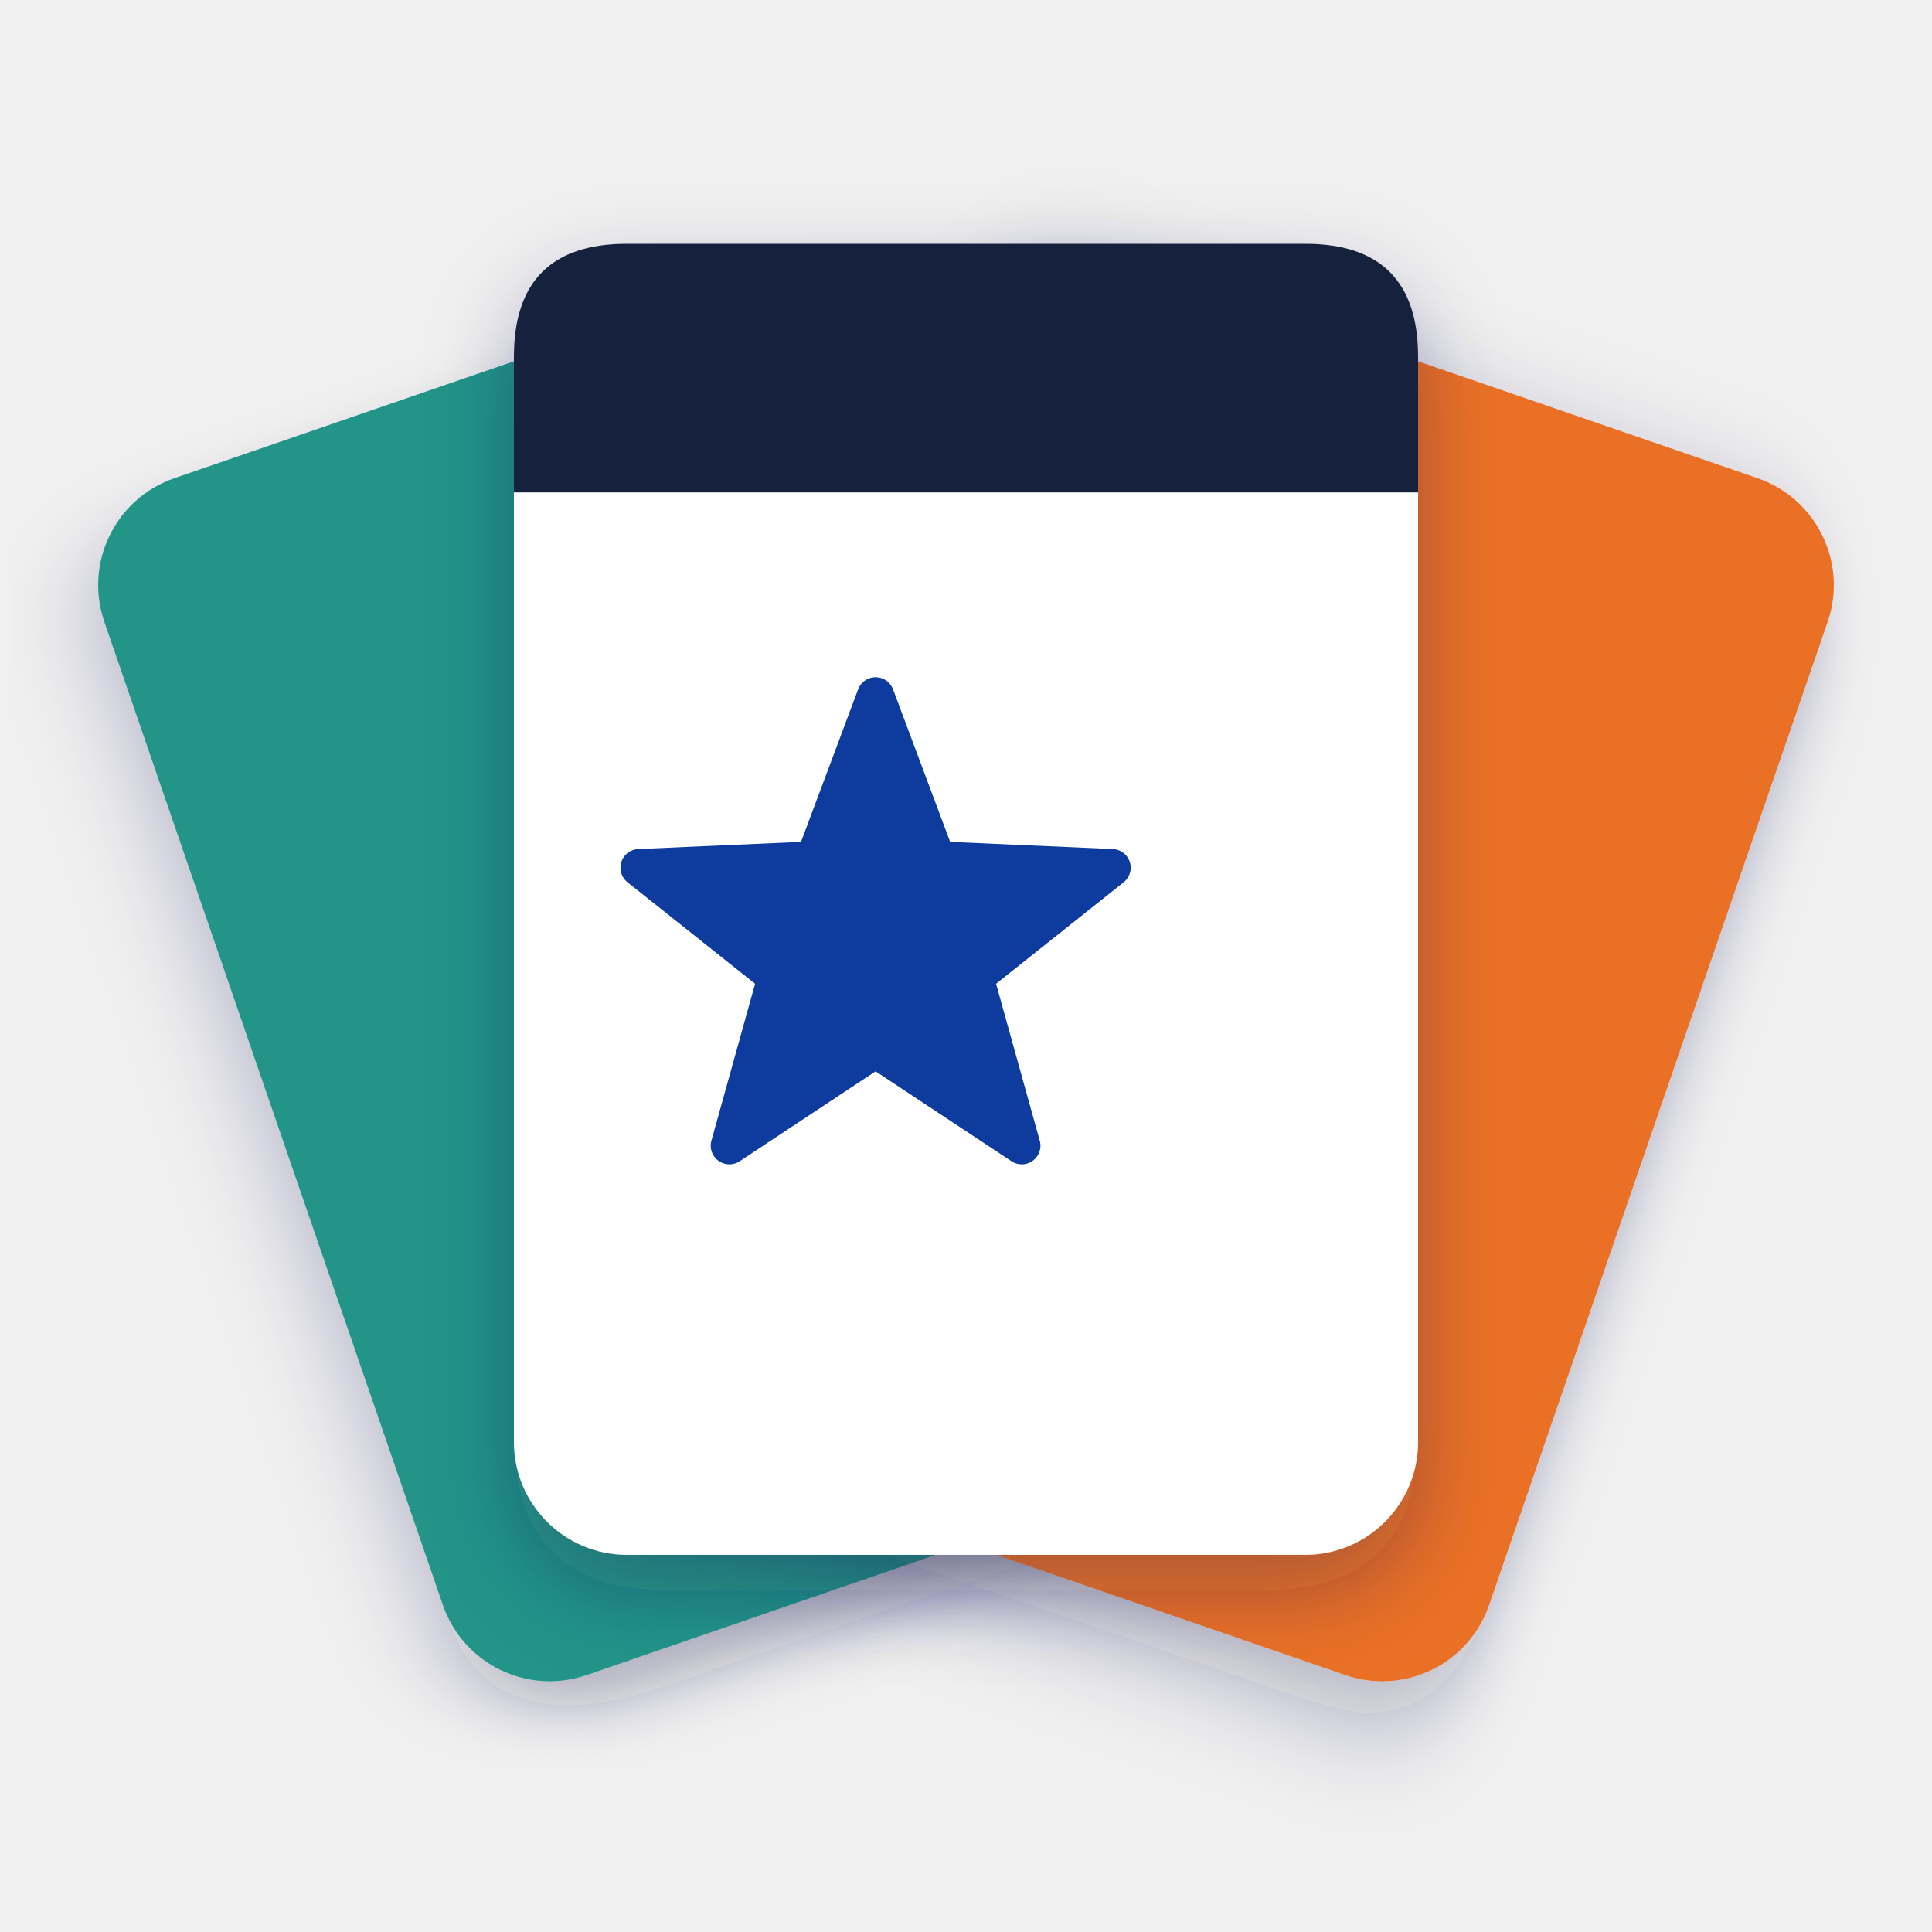
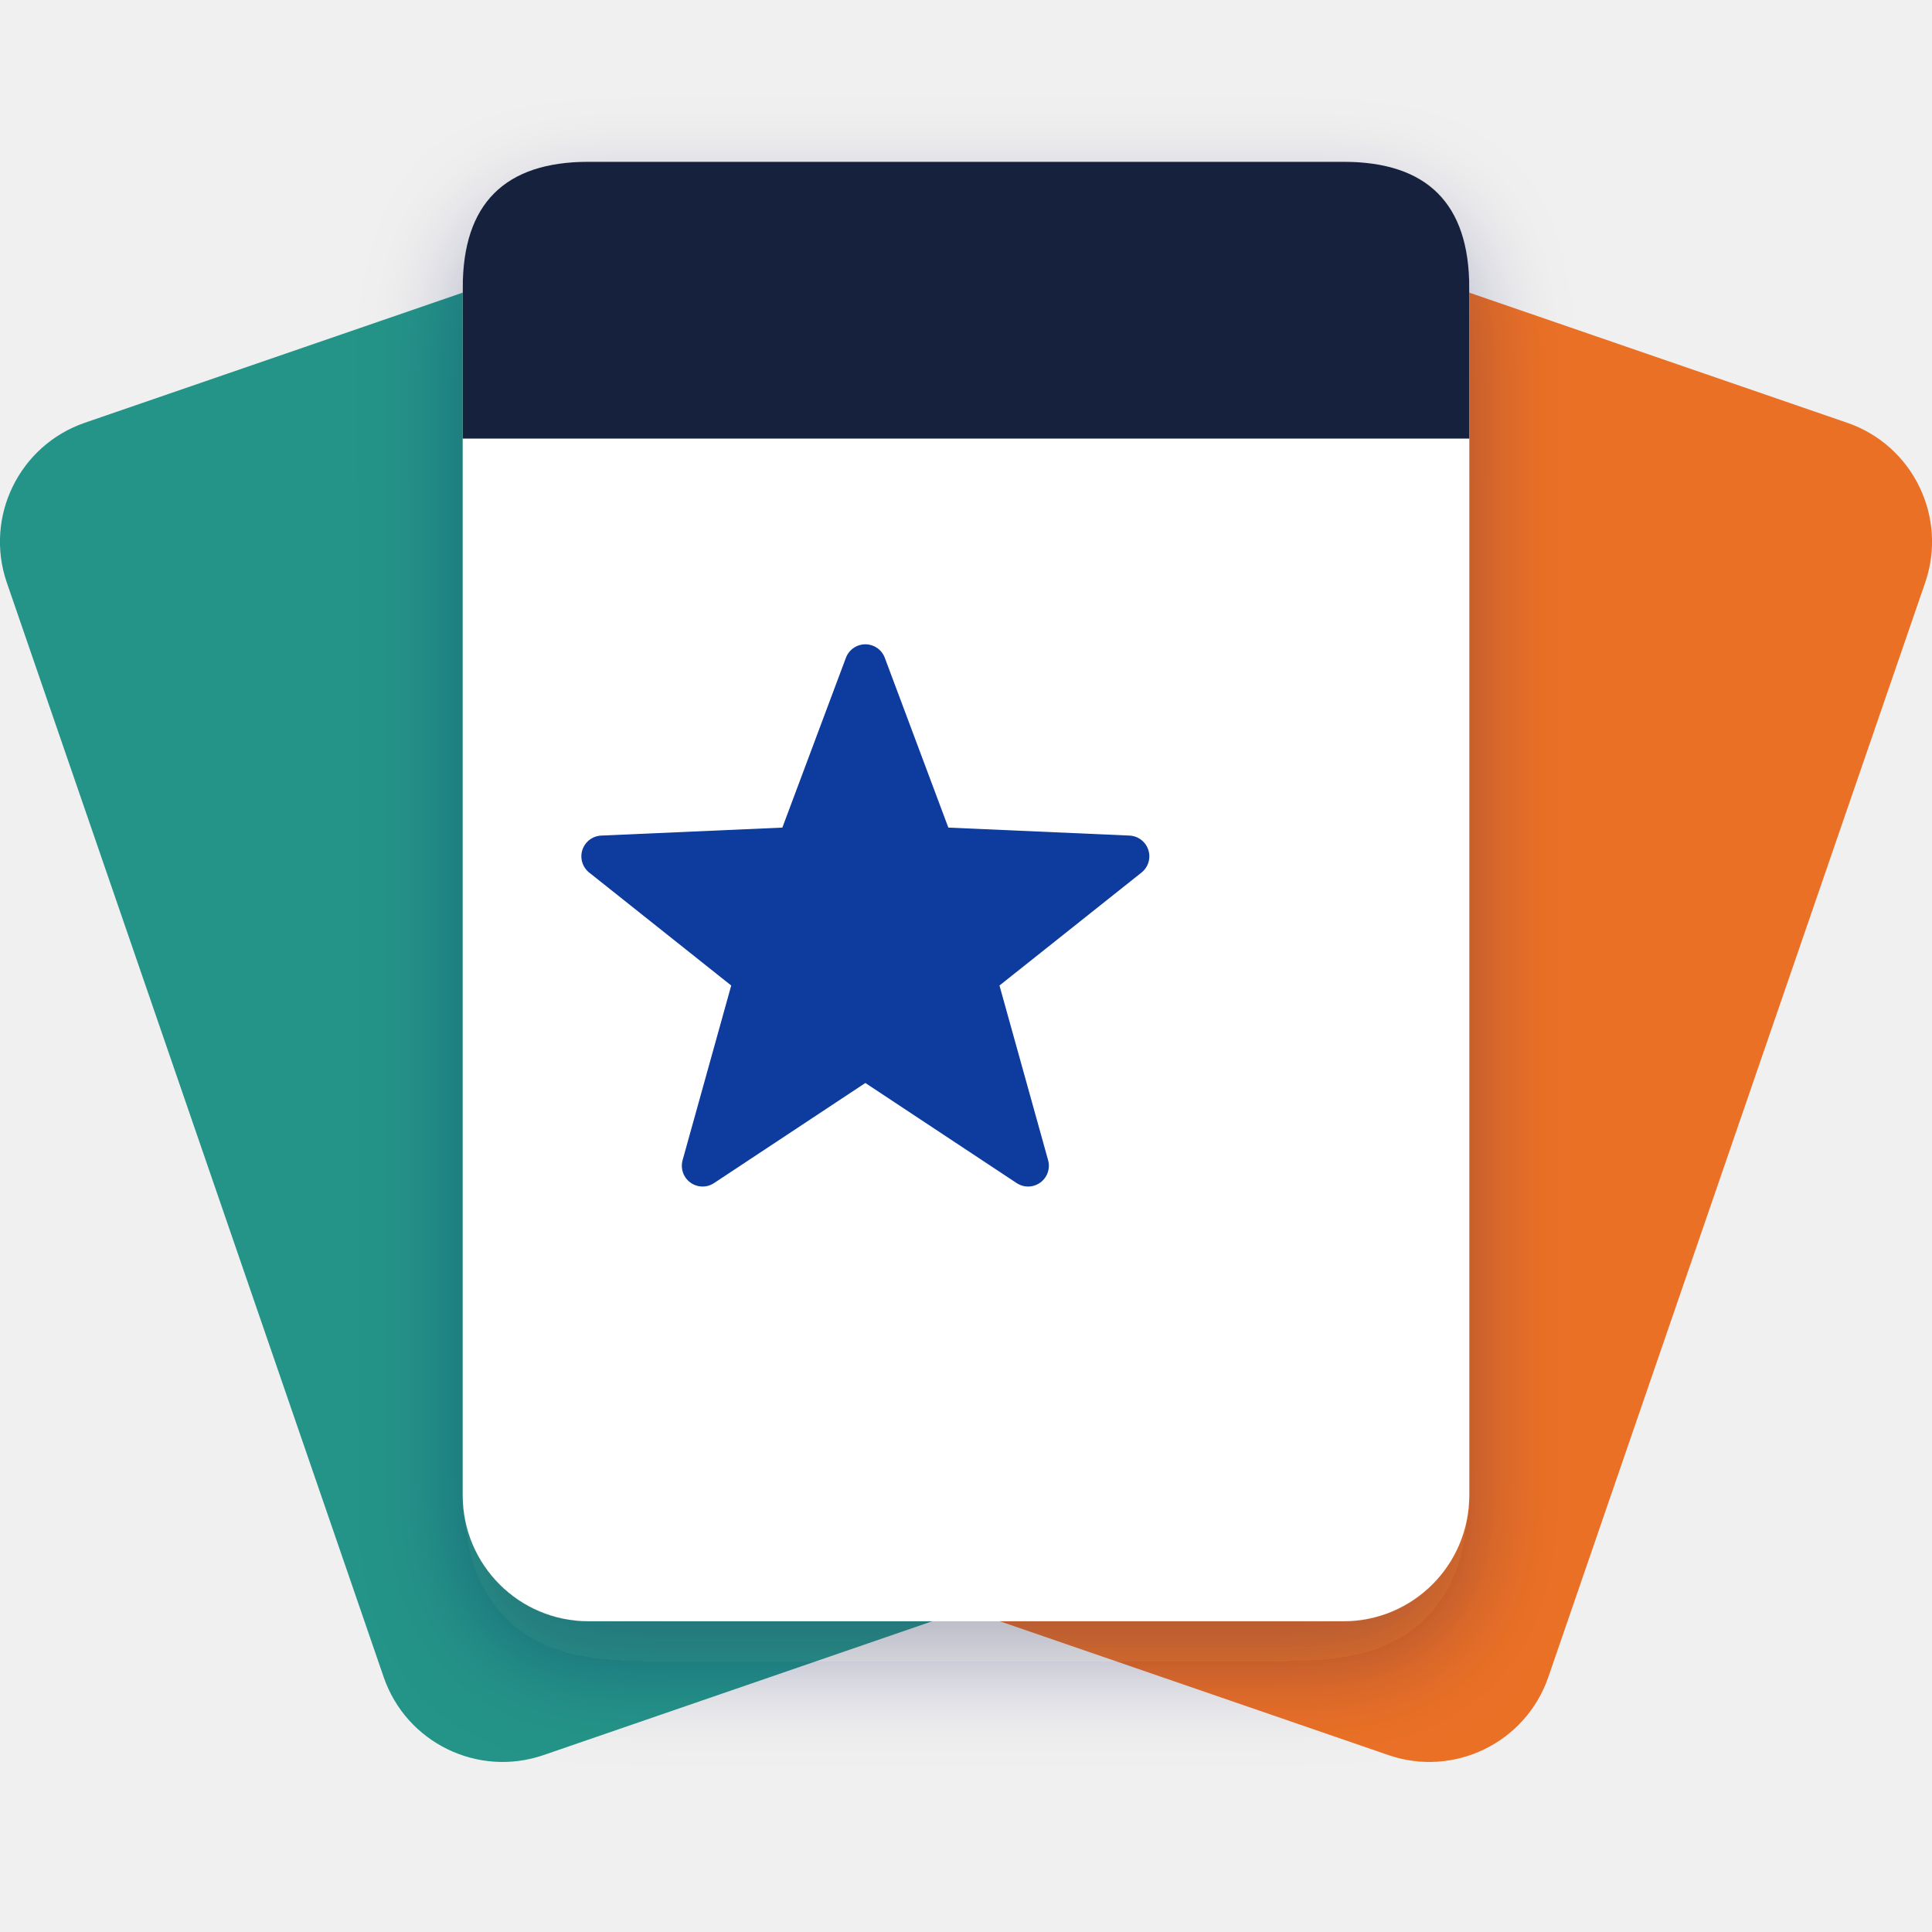
<svg xmlns="http://www.w3.org/2000/svg" viewBox="0 0 100 100" width="512" height="512">
  <defs>
    <filter id="s" x="-30%" y="-30%" width="160%" height="160%">
      <feDropShadow dx="0" dy="1.6" stdDeviation="1.9" flood-color="#1B2A55" flood-opacity="0.3" />
    </filter>
  </defs>
-   <g transform="translate(50 50) scale(1.17) translate(-50 -49.95)">
+   <g transform="translate(50 50) scale(1.3024) translate(-50 -49.96)">
    <g transform="translate(0 2)">
-       <rect x="30" y="18" width="40" height="56" rx="5" fill="#249488" transform="rotate(-19 50 82)" filter="url(#s)" />
-       <rect x="30" y="18" width="40" height="56" rx="5" fill="#EA7026" transform="rotate(19 50 82)" filter="url(#s)" />
+       <rect x="30" y="18" width="40" height="56" rx="5" fill="#249488" transform="rotate(-19 50 82)" />
+       <rect x="30" y="18" width="40" height="56" rx="5" fill="#EA7026" transform="rotate(19 50 82)" />
      <g filter="url(#s)">
        <rect x="30" y="16" width="40" height="58" rx="5" fill="#FFFFFF" />
        <path d="M30 27 V21 Q30 16 35 16 H65 Q70 16 70 21 V27 Z" fill="#14213D" />
        <path d="M0 -10 L2.47 -3.4 L9.51 -3.09 L3.99 1.3 L5.88 8.09 L0 4.2 L-5.88 8.09 L-3.99 1.3 L-9.51 -3.09 L-2.47 -3.4 Z" fill="#0B3A9E" stroke="#0B3A9E" stroke-width="1.5" stroke-linejoin="round" transform="translate(46 47) scale(1.1)" />
      </g>
    </g>
  </g>
</svg>
